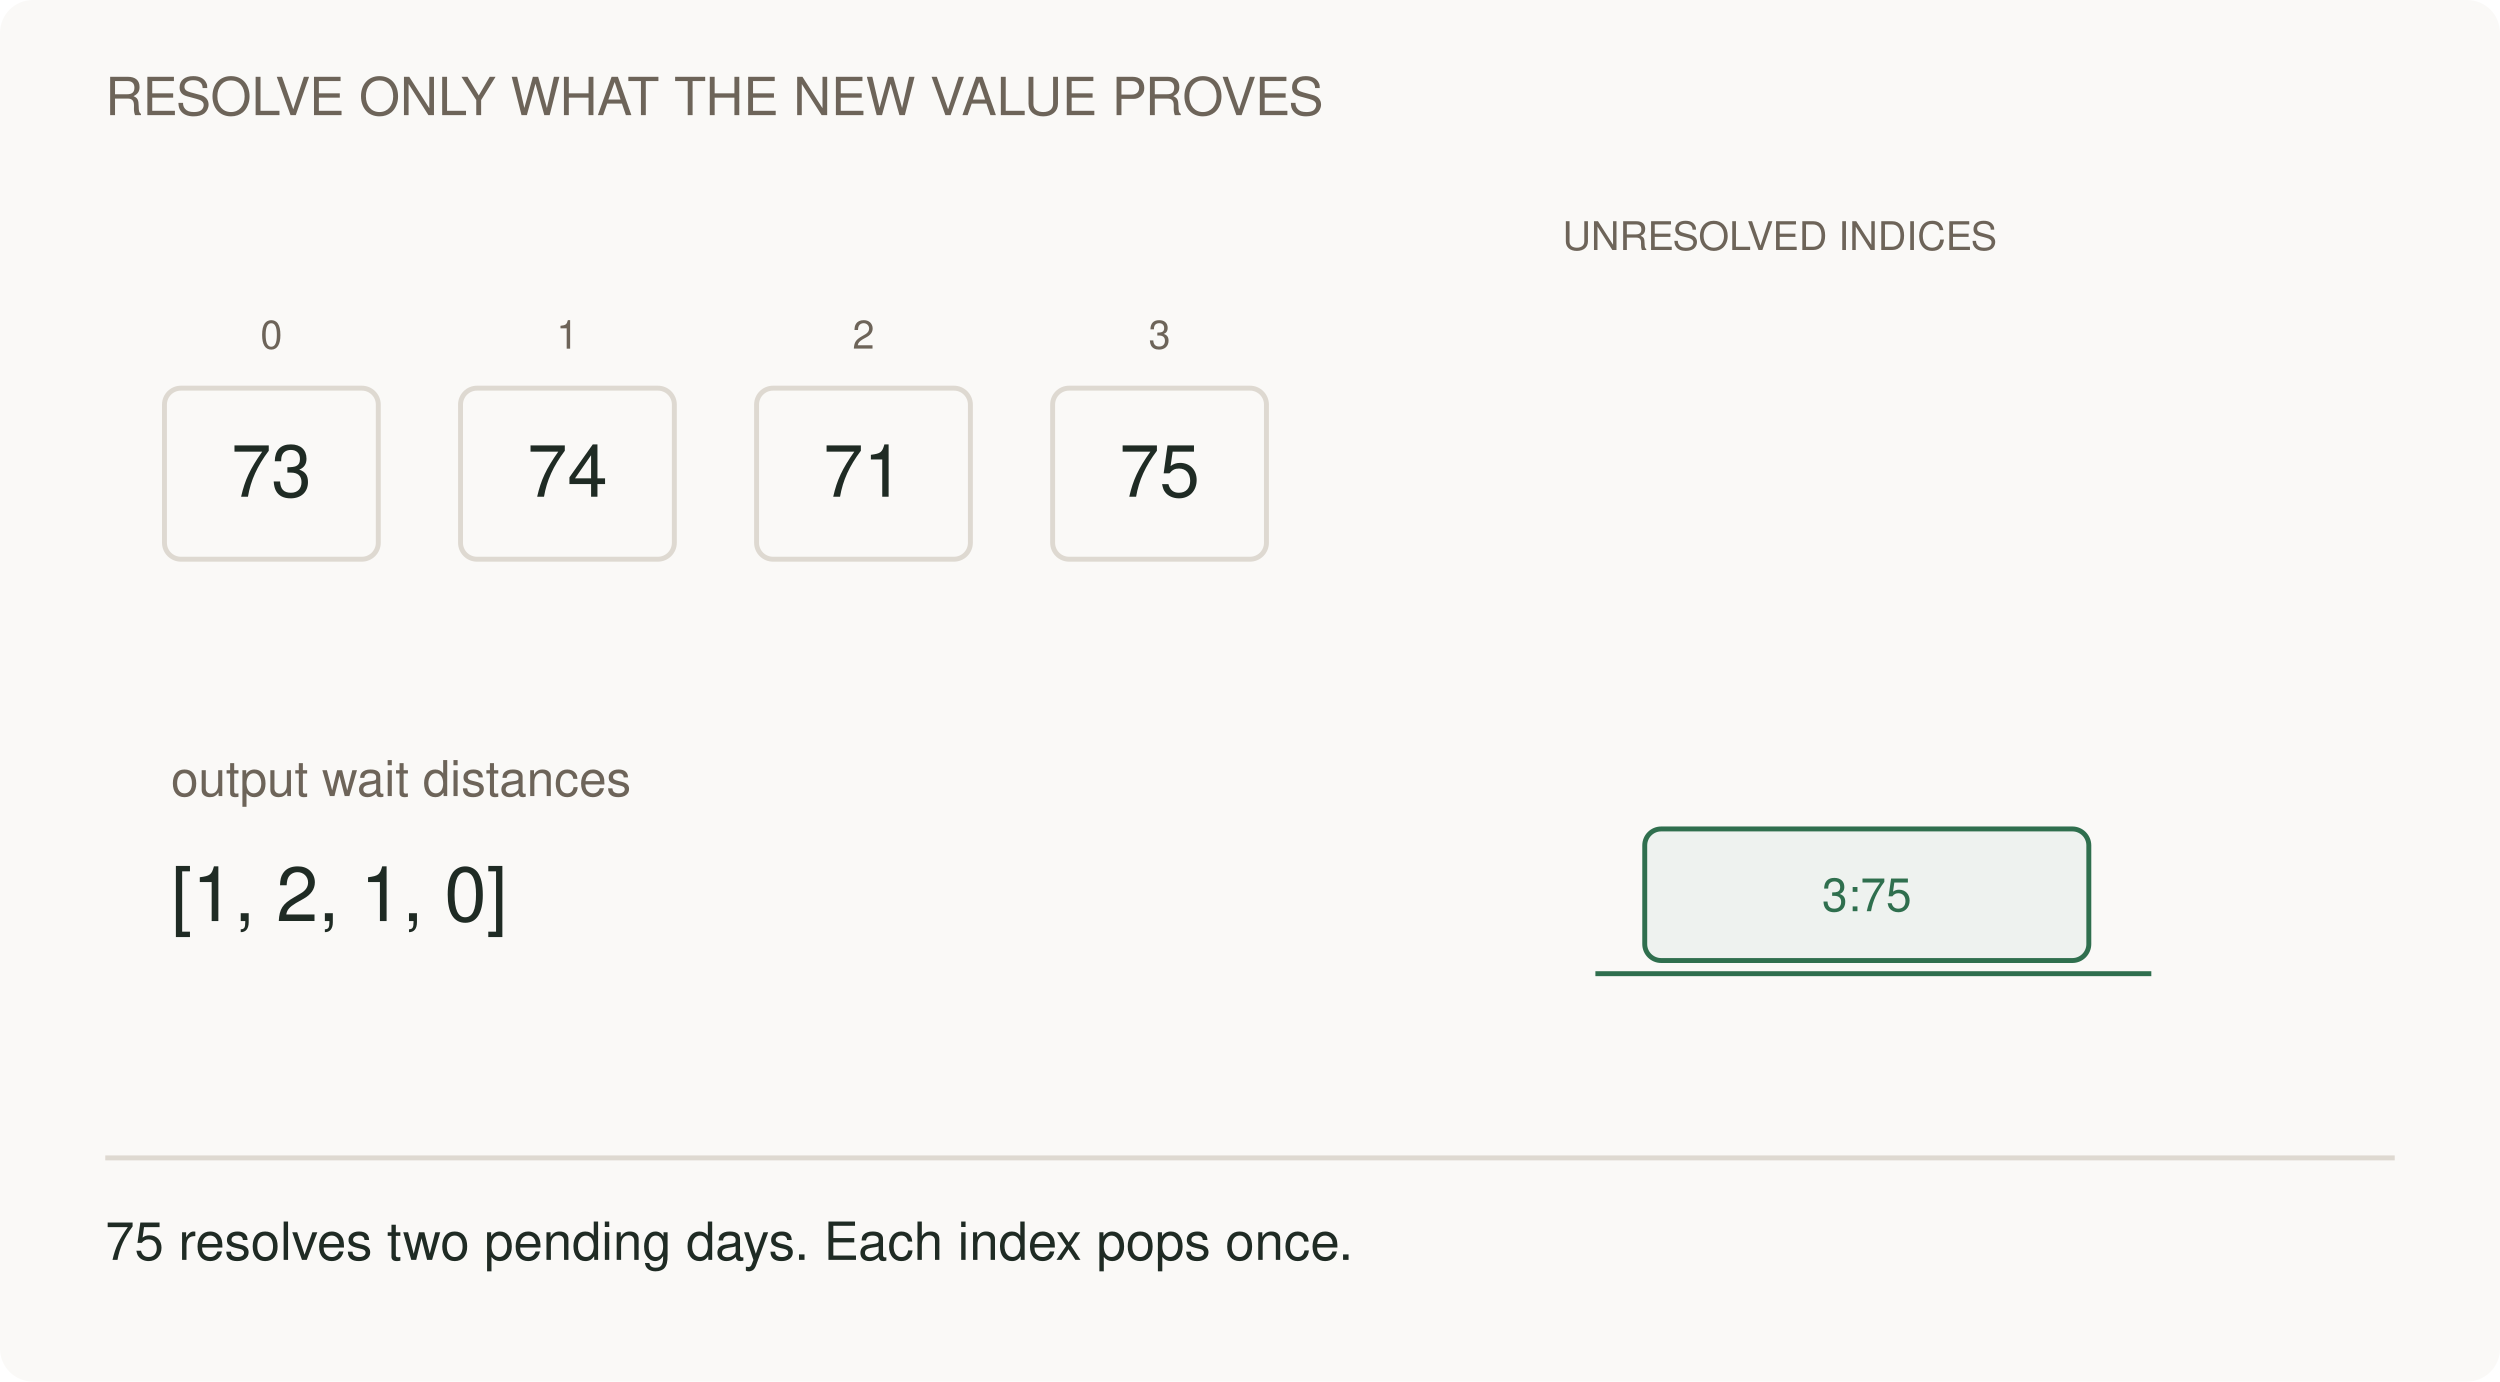
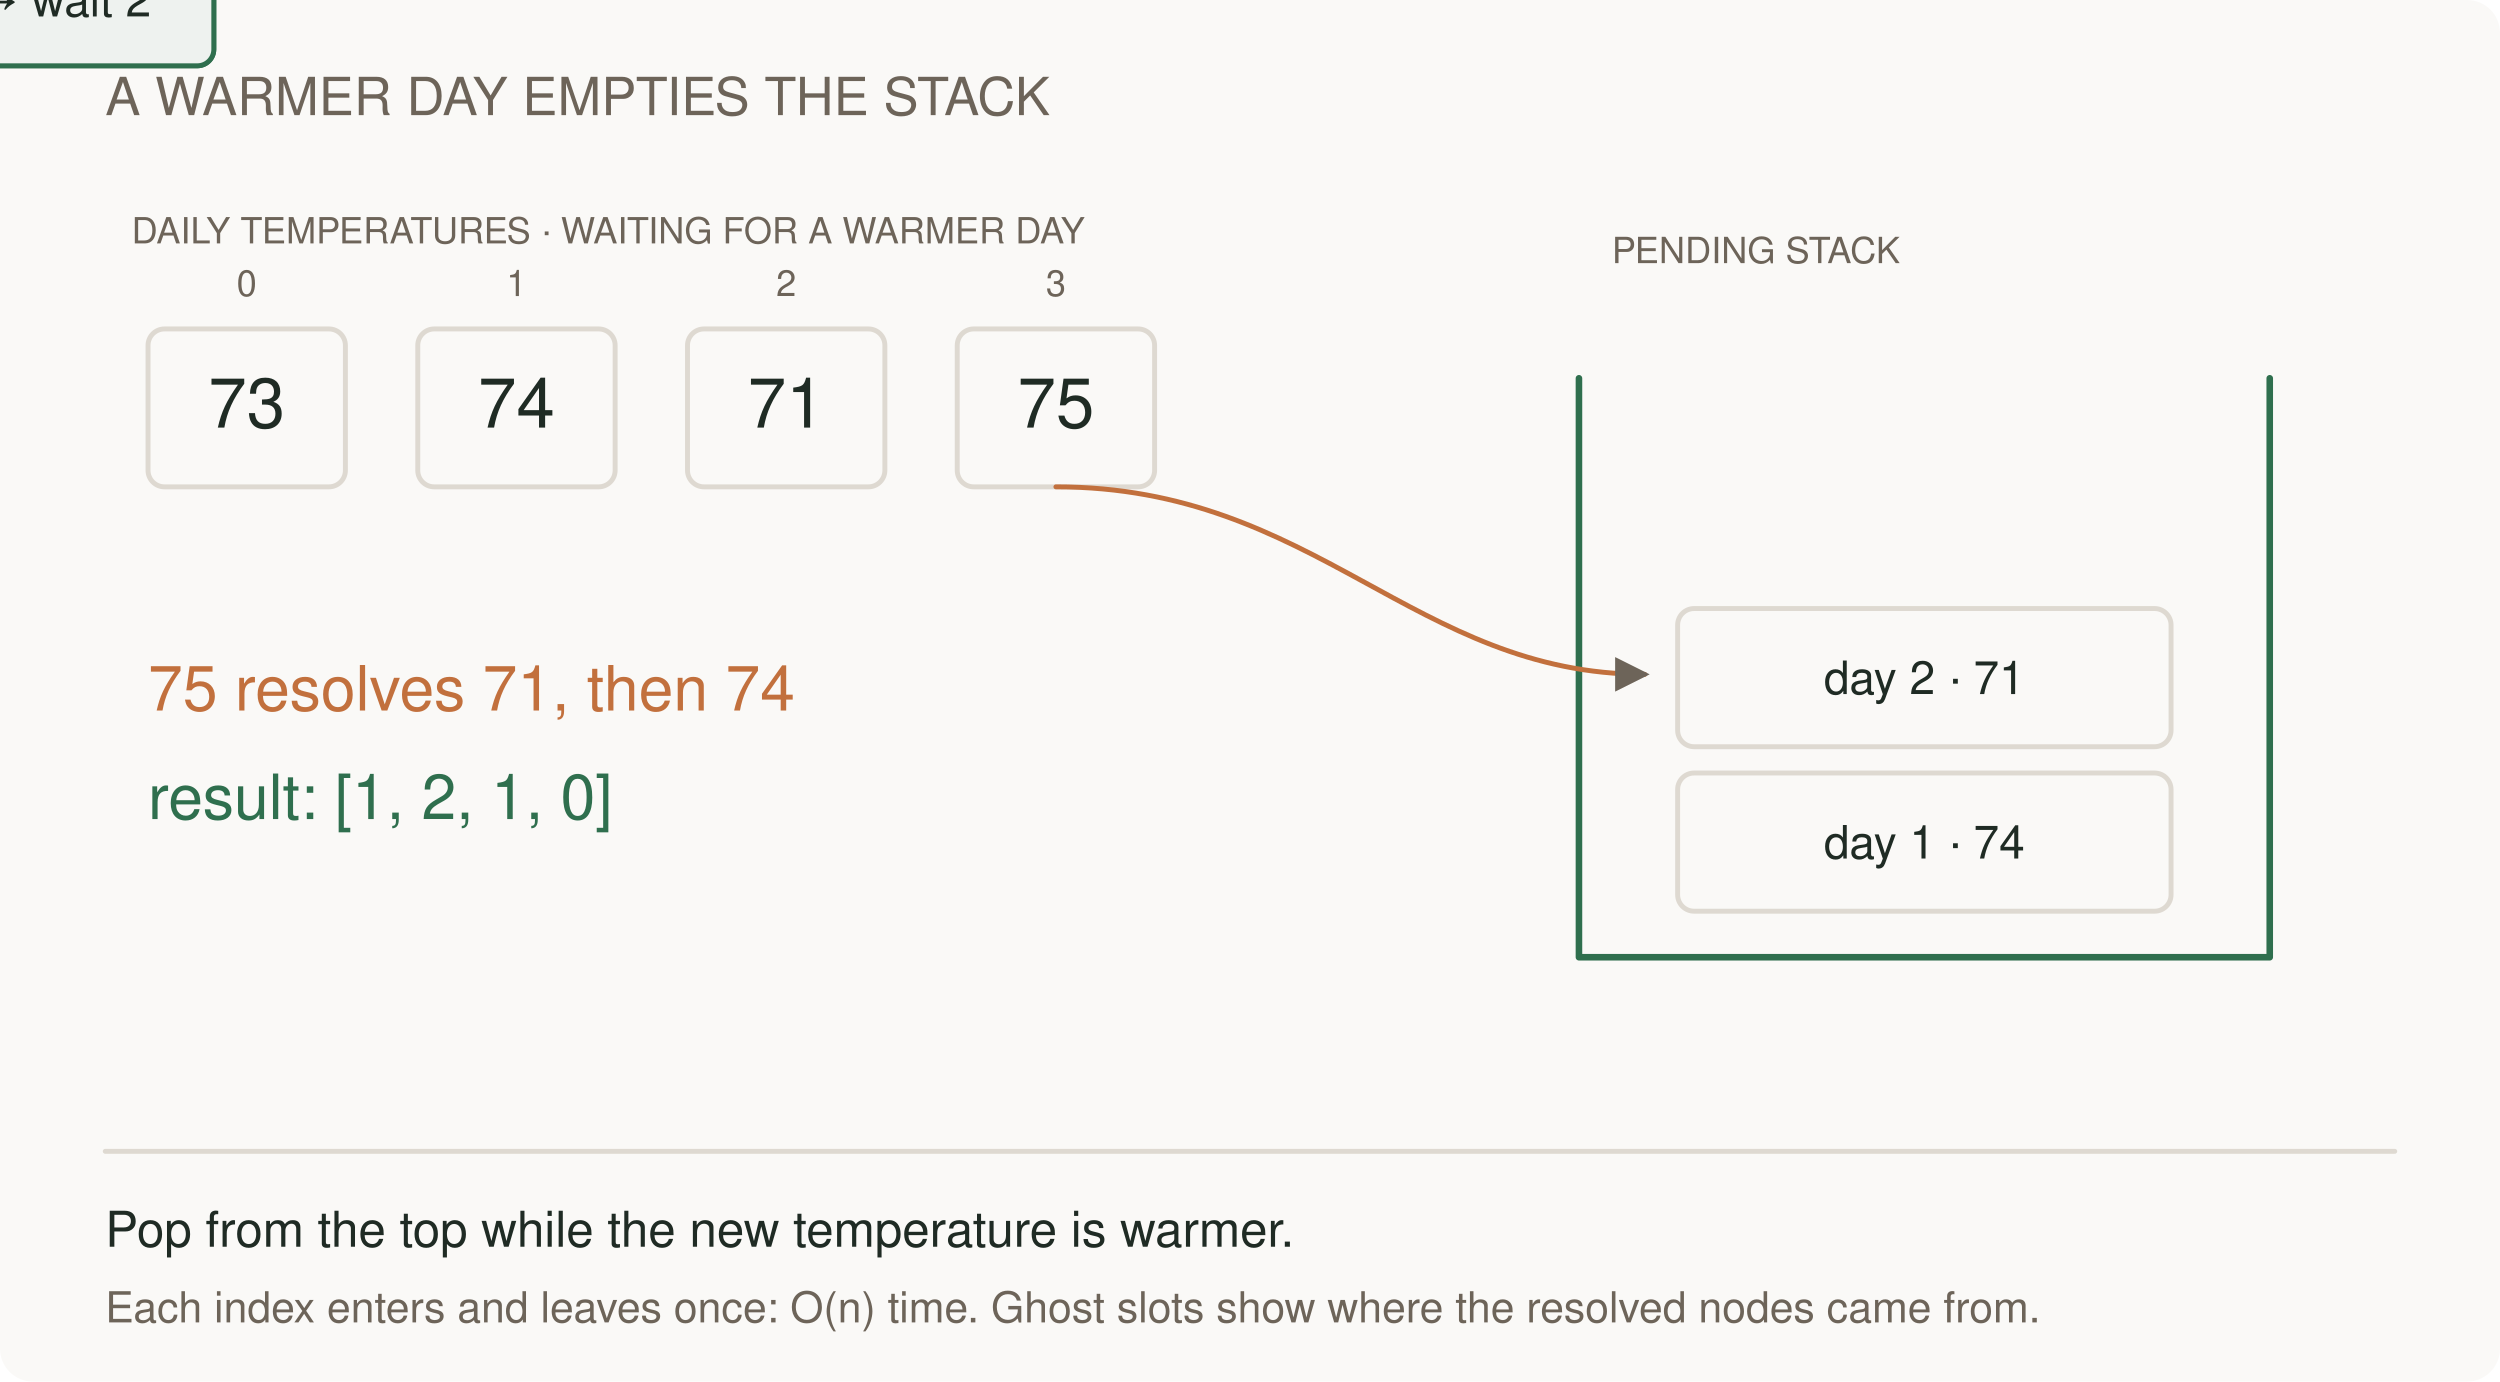
<svg xmlns="http://www.w3.org/2000/svg" viewBox="0 0 760 420" width="760" height="420" role="img" aria-labelledby="title desc">
  <defs>
-     <marker id="arrow" markerWidth="7" markerHeight="7" refX="6" refY="3.5" orient="auto">
+     <marker id="arrow" markerWidth="7" markerHeight="7" refX="6" refY="3.5" orient="auto-start-reverse">
      <path d="M0 0 L7 3.5 L0 7" fill="#6d6459" />
    </marker>
  </defs>
  <style>text{font-family:ui-sans-serif,-apple-system,Segoe UI,Helvetica,Arial,sans-serif}.still{display:none}@media(prefers-reduced-motion:reduce){.moving{display:none}.still{display:inline}}@media print{.moving{display:none}.still{display:inline}}</style>
  <rect width="760" height="420" rx="10" fill="#faf9f7" />
-   <text x="32" y="35" font-size="16" fill="#6d6459" text-anchor="start">RESOLVE ONLY WHAT THE NEW VALUE PROVES</text>
+   <text x="32" y="35" font-size="16" fill="#6d6459" text-anchor="start">A WARMER DAY EMPTIES THE STACK</text>
  <g class="moving">
-     <text x="82.5" y="106" font-size="12" fill="#6d6459" text-anchor="middle">0</text>
-     <rect x="50" y="118" width="65" height="52" rx="5" fill="#faf9f7" stroke="#ded9d1" stroke-width="1.5" />
-     <text x="82.5" y="151" font-size="22" fill="#1f2b24" text-anchor="middle">73</text>
-     <text x="172.5" y="106" font-size="12" fill="#6d6459" text-anchor="middle">1</text>
-     <rect x="140" y="118" width="65" height="52" rx="5" fill="#faf9f7" stroke="#ded9d1" stroke-width="1.5" />
-     <text x="172.5" y="151" font-size="22" fill="#1f2b24" text-anchor="middle">74</text>
-     <text x="262.5" y="106" font-size="12" fill="#6d6459" text-anchor="middle">2</text>
-     <rect x="230" y="118" width="65" height="52" rx="5" fill="#faf9f7" stroke="#ded9d1" stroke-width="1.5" />
-     <text x="262.5" y="151" font-size="22" fill="#1f2b24" text-anchor="middle">71</text>
-     <text x="352.5" y="106" font-size="12" fill="#6d6459" text-anchor="middle">3</text>
-     <rect x="320" y="118" width="65" height="52" rx="5" fill="#faf9f7" stroke="#ded9d1" stroke-width="1.5" />
-     <text x="352.5" y="151" font-size="22" fill="#1f2b24" text-anchor="middle">75</text>
-     <text x="475" y="76" font-size="12" fill="#6d6459" text-anchor="start">UNRESOLVED INDICES</text>
-     <g opacity="0" transform="translate(0 0)">
-       <animate attributeName="opacity" values="1;0;0;0;1" keyTimes="0.0;0.25;0.5;0.75;1.0" calcMode="discrete" dur="12s" repeatCount="indefinite" />
-       <animate attributeName="transform" values="translate(0 0);translate(0 0);translate(0 0);translate(0 0);translate(0 0)" keyTimes="0.0;0.25;0.5;0.75;1.0" calcMode="discrete" dur="12s" repeatCount="indefinite" />
-       <rect x="500" y="252" width="135" height="40" rx="5" fill="#eef2ef" stroke="#2f6f4e" stroke-width="1.5" />
-       <text x="567.5" y="277.0" font-size="14" fill="#2f6f4e" text-anchor="middle">0:73</text>
+     <text x="40" y="74" font-size="11" fill="#6d6459" text-anchor="start">DAILY TEMPERATURES · WAITING FOR A WARMER DAY</text>
+     <rect x="45" y="100" width="60" height="48" rx="5" stroke="#ded9d1" stroke-width="1.5" fill="#faf9f7" />
+     <text x="75.0" y="130" font-size="21" fill="#1f2b24" text-anchor="middle">73</text>
+     <text x="75.0" y="90" font-size="11" fill="#6d6459" text-anchor="middle">0</text>
+     <rect x="127" y="100" width="60" height="48" rx="5" stroke="#ded9d1" stroke-width="1.5" fill="#faf9f7" />
+     <text x="157.0" y="130" font-size="21" fill="#1f2b24" text-anchor="middle">74</text>
+     <text x="157.0" y="90" font-size="11" fill="#6d6459" text-anchor="middle">1</text>
+     <rect x="209" y="100" width="60" height="48" rx="5" stroke="#ded9d1" stroke-width="1.5" fill="#faf9f7" />
+     <text x="239.0" y="130" font-size="21" fill="#1f2b24" text-anchor="middle">71</text>
+     <text x="239.0" y="90" font-size="11" fill="#6d6459" text-anchor="middle">2</text>
+     <rect x="291" y="100" width="60" height="48" rx="5" stroke="#ded9d1" stroke-width="1.5" fill="#faf9f7" />
+     <text x="321.0" y="130" font-size="21" fill="#1f2b24" text-anchor="middle">75</text>
+     <text x="321.0" y="90" font-size="11" fill="#6d6459" text-anchor="middle">3</text>
+     <text x="490" y="80" font-size="11" fill="#6d6459" text-anchor="start">PENDING STACK</text>
+     <path d="M480 115 V291 H690 V115" stroke="#2f6f4e" stroke-width="2" fill="none" stroke-linecap="round" stroke-linejoin="round" />
+     <rect x="510" y="235" width="150" height="42" rx="5" stroke="#ded9d1" stroke-width="1.5" fill="#faf9f7" />
+     <text x="585.0" y="261.0" font-size="14" fill="#1f2b24" text-anchor="middle">day 1 · 74</text>
+     <rect x="510" y="185" width="150" height="42" rx="5" stroke="#ded9d1" stroke-width="1.5" fill="#faf9f7" />
+     <text x="585.0" y="211.0" font-size="14" fill="#1f2b24" text-anchor="middle">day 2 · 71</text>
+     <path d="M321 148 C400 148 430 205 500 205" stroke="#c2703d" stroke-width="1.5" fill="none" stroke-linecap="round" stroke-linejoin="round" marker-end="url(#arrow)" />
+     <g>
+       <circle cx="0" cy="0" r="4" fill="#c2703d" />
+       <animateMotion path="M321 148 C400 148 430 205 500 205" dur="7s" repeatCount="indefinite" calcMode="linear" keyTimes="0;0.02;0.22;1" keyPoints="0;0;1;1" />
+       <animate attributeName="opacity" values="0;0;1;1;0;0" keyTimes="0;0.019;0.02;0.219;0.22;1" dur="7s" repeatCount="indefinite" calcMode="linear" />
    </g>
-     <g opacity="0" transform="translate(0 0)">
-       <animate attributeName="opacity" values="0;1;1;0;0" keyTimes="0.0;0.25;0.5;0.75;1.0" calcMode="discrete" dur="12s" repeatCount="indefinite" />
-       <animate attributeName="transform" values="translate(0 0);translate(0 0);translate(0 0);translate(0 0);translate(0 0)" keyTimes="0.0;0.25;0.5;0.75;1.0" calcMode="discrete" dur="12s" repeatCount="indefinite" />
-       <rect x="500" y="252" width="135" height="40" rx="5" fill="#eef2ef" stroke="#2f6f4e" stroke-width="1.5" />
-       <text x="567.5" y="277.0" font-size="14" fill="#2f6f4e" text-anchor="middle">1:74</text>
+     <g>
+       <rect x="-65" y="-20" width="130" height="40" rx="5" stroke="#2f6f4e" stroke-width="1.5" fill="#eef2ef" />
+       <text x="0.0" y="5.0" font-size="14" fill="#1f2b24" text-anchor="middle">day 2 → wait 1</text>
+       <animateMotion path="M585 205 C690 190 675 313 555 313 H230" dur="7s" repeatCount="indefinite" calcMode="linear" keyTimes="0;0.24;0.52;1" keyPoints="0;0;1;1" />
+       <animate attributeName="opacity" values="0;0;1;1;0;0" keyTimes="0;0.24;0.25;0.76;0.79;1" dur="7s" repeatCount="indefinite" calcMode="linear" />
    </g>
-     <g opacity="0" transform="translate(0 0)">
-       <animate attributeName="opacity" values="0;0;1;0;0" keyTimes="0.0;0.25;0.5;0.75;1.0" calcMode="discrete" dur="12s" repeatCount="indefinite" />
-       <animate attributeName="transform" values="translate(0 0);translate(0 0);translate(0 -47);translate(0 0);translate(0 0)" keyTimes="0.0;0.25;0.5;0.75;1.0" calcMode="discrete" dur="12s" repeatCount="indefinite" />
-       <rect x="500" y="252" width="135" height="40" rx="5" fill="#eef2ef" stroke="#2f6f4e" stroke-width="1.5" />
-       <text x="567.5" y="277.0" font-size="14" fill="#2f6f4e" text-anchor="middle">2:71</text>
+     <g>
+       <rect x="-65" y="-20" width="130" height="40" rx="5" stroke="#2f6f4e" stroke-width="1.5" fill="#eef2ef" />
+       <text x="0.0" y="5.0" font-size="14" fill="#1f2b24" text-anchor="middle">day 1 → wait 2</text>
+       <animateMotion path="M585 255 C670 300 430 313 230 313" dur="7s" repeatCount="indefinite" calcMode="linear" keyTimes="0;0.54;0.86;1" keyPoints="0;0;1;1" />
+       <animate attributeName="opacity" values="0;0;1;1;0" keyTimes="0;0.54;0.55;0.95;1" dur="7s" repeatCount="indefinite" calcMode="linear" />
    </g>
-     <g opacity="1" transform="translate(0 0)">
-       <animate attributeName="opacity" values="0;0;0;1;0" keyTimes="0.0;0.25;0.5;0.75;1.0" calcMode="discrete" dur="12s" repeatCount="indefinite" />
-       <animate attributeName="transform" values="translate(0 0);translate(0 0);translate(0 0);translate(0 0);translate(0 0)" keyTimes="0.0;0.25;0.5;0.75;1.0" calcMode="discrete" dur="12s" repeatCount="indefinite" />
-       <rect x="500" y="252" width="135" height="40" rx="5" fill="#eef2ef" stroke="#2f6f4e" stroke-width="1.5" />
-       <text x="567.5" y="277.0" font-size="14" fill="#2f6f4e" text-anchor="middle">3:75</text>
-     </g>
-     <line x1="485" y1="296" x2="654" y2="296" stroke="#2f6f4e" stroke-width="1.5" />
-     <text x="52" y="242" font-size="15" fill="#6d6459" text-anchor="start">output wait distances</text>
-     <text x="52" y="280" font-size="23" fill="#1f2b24" text-anchor="start" opacity="0">
-       <animate attributeName="opacity" values="1;0;0;0;1" keyTimes="0.0;0.25;0.5;0.75;1.0" calcMode="discrete" dur="12s" repeatCount="indefinite" />[0, 0, 0, 0]</text>
-     <text x="52" y="280" font-size="23" fill="#1f2b24" text-anchor="start" opacity="0">
-       <animate attributeName="opacity" values="0;1;0;0;0" keyTimes="0.0;0.25;0.5;0.75;1.0" calcMode="discrete" dur="12s" repeatCount="indefinite" />[1, 0, 0, 0]</text>
-     <text x="52" y="280" font-size="23" fill="#1f2b24" text-anchor="start" opacity="0">
-       <animate attributeName="opacity" values="0;0;1;0;0" keyTimes="0.0;0.25;0.5;0.75;1.0" calcMode="discrete" dur="12s" repeatCount="indefinite" />[1, 0, 0, 0]</text>
-     <text x="52" y="280" font-size="23" fill="#1f2b24" text-anchor="start" opacity="1">
-       <animate attributeName="opacity" values="0;0;0;1;0" keyTimes="0.0;0.25;0.5;0.75;1.0" calcMode="discrete" dur="12s" repeatCount="indefinite" />[1, 2, 1, 0]</text>
-     <line x1="32" y1="352" x2="728" y2="352" stroke="#ded9d1" stroke-width="1.5" />
-     <text x="32" y="383" font-size="16" fill="#1f2b24" text-anchor="start" opacity="0">
-       <animate attributeName="opacity" values="1;0;0;0;1" keyTimes="0.0;0.25;0.5;0.75;1.0" calcMode="discrete" dur="12s" repeatCount="indefinite" />73 waits for something warmer.</text>
-     <text x="32" y="383" font-size="16" fill="#1f2b24" text-anchor="start" opacity="0">
-       <animate attributeName="opacity" values="0;1;0;0;0" keyTimes="0.0;0.25;0.5;0.75;1.0" calcMode="discrete" dur="12s" repeatCount="indefinite" />74 resolves 73. Pop once, then push index 1.</text>
-     <text x="32" y="383" font-size="16" fill="#1f2b24" text-anchor="start" opacity="0">
-       <animate attributeName="opacity" values="0;0;1;0;0" keyTimes="0.0;0.25;0.5;0.75;1.0" calcMode="discrete" dur="12s" repeatCount="indefinite" />71 is colder, so both pending days remain.</text>
-     <text x="32" y="383" font-size="16" fill="#1f2b24" text-anchor="start" opacity="1">
-       <animate attributeName="opacity" values="0;0;0;1;0" keyTimes="0.0;0.25;0.5;0.75;1.0" calcMode="discrete" dur="12s" repeatCount="indefinite" />75 resolves two pending days. Each index pops once.</text>
+     <text x="45" y="216" font-size="19" fill="#c2703d" text-anchor="start">75 resolves 71, then 74</text>
+     <text x="45" y="249" font-size="19" fill="#2f6f4e" text-anchor="start">result: [1, 2, 1, 0]</text>
+     <path d="M32 350 H728" stroke="#ded9d1" stroke-width="1.5" fill="none" stroke-linecap="round" stroke-linejoin="round" />
+     <text x="32" y="379" font-size="15" fill="#1f2b24" text-anchor="start">Pop from the top while the new temperature is warmer.</text>
+     <text x="32" y="402" font-size="13" fill="#6d6459" text-anchor="start">Each index enters and leaves once: O(n) time. Ghost slots show where the resolved nodes came from.</text>
  </g>
  <g class="still">
-     <text x="82.5" y="106" font-size="12" fill="#6d6459" text-anchor="middle">0</text>
-     <rect x="50" y="118" width="65" height="52" rx="5" fill="#faf9f7" stroke="#ded9d1" stroke-width="1.5" />
-     <text x="82.5" y="151" font-size="22" fill="#1f2b24" text-anchor="middle">73</text>
-     <text x="172.5" y="106" font-size="12" fill="#6d6459" text-anchor="middle">1</text>
-     <rect x="140" y="118" width="65" height="52" rx="5" fill="#faf9f7" stroke="#ded9d1" stroke-width="1.5" />
-     <text x="172.5" y="151" font-size="22" fill="#1f2b24" text-anchor="middle">74</text>
-     <text x="262.5" y="106" font-size="12" fill="#6d6459" text-anchor="middle">2</text>
-     <rect x="230" y="118" width="65" height="52" rx="5" fill="#faf9f7" stroke="#ded9d1" stroke-width="1.5" />
-     <text x="262.5" y="151" font-size="22" fill="#1f2b24" text-anchor="middle">71</text>
-     <text x="352.5" y="106" font-size="12" fill="#6d6459" text-anchor="middle">3</text>
-     <rect x="320" y="118" width="65" height="52" rx="5" fill="#faf9f7" stroke="#ded9d1" stroke-width="1.5" />
-     <text x="352.5" y="151" font-size="22" fill="#1f2b24" text-anchor="middle">75</text>
-     <text x="475" y="76" font-size="12" fill="#6d6459" text-anchor="start">UNRESOLVED INDICES</text>
-     <g opacity="0" transform="translate(0 0)">
-       <rect x="500" y="252" width="135" height="40" rx="5" fill="#eef2ef" stroke="#2f6f4e" stroke-width="1.5" />
-       <text x="567.5" y="277.0" font-size="14" fill="#2f6f4e" text-anchor="middle">0:73</text>
-     </g>
-     <g opacity="0" transform="translate(0 0)">
-       <rect x="500" y="252" width="135" height="40" rx="5" fill="#eef2ef" stroke="#2f6f4e" stroke-width="1.5" />
-       <text x="567.5" y="277.0" font-size="14" fill="#2f6f4e" text-anchor="middle">1:74</text>
-     </g>
-     <g opacity="0" transform="translate(0 0)">
-       <rect x="500" y="252" width="135" height="40" rx="5" fill="#eef2ef" stroke="#2f6f4e" stroke-width="1.5" />
-       <text x="567.5" y="277.0" font-size="14" fill="#2f6f4e" text-anchor="middle">2:71</text>
-     </g>
-     <g opacity="1" transform="translate(0 0)">
-       <rect x="500" y="252" width="135" height="40" rx="5" fill="#eef2ef" stroke="#2f6f4e" stroke-width="1.5" />
-       <text x="567.5" y="277.0" font-size="14" fill="#2f6f4e" text-anchor="middle">3:75</text>
-     </g>
-     <line x1="485" y1="296" x2="654" y2="296" stroke="#2f6f4e" stroke-width="1.5" />
-     <text x="52" y="242" font-size="15" fill="#6d6459" text-anchor="start">output wait distances</text>
-     <text x="52" y="280" font-size="23" fill="#1f2b24" text-anchor="start" opacity="0">[0, 0, 0, 0]</text>
-     <text x="52" y="280" font-size="23" fill="#1f2b24" text-anchor="start" opacity="0">[1, 0, 0, 0]</text>
-     <text x="52" y="280" font-size="23" fill="#1f2b24" text-anchor="start" opacity="0">[1, 0, 0, 0]</text>
-     <text x="52" y="280" font-size="23" fill="#1f2b24" text-anchor="start" opacity="1">[1, 2, 1, 0]</text>
-     <line x1="32" y1="352" x2="728" y2="352" stroke="#ded9d1" stroke-width="1.5" />
-     <text x="32" y="383" font-size="16" fill="#1f2b24" text-anchor="start" opacity="0">73 waits for something warmer.</text>
-     <text x="32" y="383" font-size="16" fill="#1f2b24" text-anchor="start" opacity="0">74 resolves 73. Pop once, then push index 1.</text>
-     <text x="32" y="383" font-size="16" fill="#1f2b24" text-anchor="start" opacity="0">71 is colder, so both pending days remain.</text>
-     <text x="32" y="383" font-size="16" fill="#1f2b24" text-anchor="start" opacity="1">75 resolves two pending days. Each index pops once.</text>
+     <text x="40" y="74" font-size="11" fill="#6d6459" text-anchor="start">DAILY TEMPERATURES · WAITING FOR A WARMER DAY</text>
+     <rect x="45" y="100" width="60" height="48" rx="5" stroke="#ded9d1" stroke-width="1.5" fill="#faf9f7" />
+     <text x="75.0" y="130" font-size="21" fill="#1f2b24" text-anchor="middle">73</text>
+     <text x="75.0" y="90" font-size="11" fill="#6d6459" text-anchor="middle">0</text>
+     <rect x="127" y="100" width="60" height="48" rx="5" stroke="#ded9d1" stroke-width="1.5" fill="#faf9f7" />
+     <text x="157.0" y="130" font-size="21" fill="#1f2b24" text-anchor="middle">74</text>
+     <text x="157.0" y="90" font-size="11" fill="#6d6459" text-anchor="middle">1</text>
+     <rect x="209" y="100" width="60" height="48" rx="5" stroke="#ded9d1" stroke-width="1.5" fill="#faf9f7" />
+     <text x="239.0" y="130" font-size="21" fill="#1f2b24" text-anchor="middle">71</text>
+     <text x="239.0" y="90" font-size="11" fill="#6d6459" text-anchor="middle">2</text>
+     <rect x="291" y="100" width="60" height="48" rx="5" stroke="#ded9d1" stroke-width="1.5" fill="#faf9f7" />
+     <text x="321.0" y="130" font-size="21" fill="#1f2b24" text-anchor="middle">75</text>
+     <text x="321.0" y="90" font-size="11" fill="#6d6459" text-anchor="middle">3</text>
+     <text x="490" y="80" font-size="11" fill="#6d6459" text-anchor="start">PENDING STACK</text>
+     <path d="M480 115 V291 H690 V115" stroke="#2f6f4e" stroke-width="2" fill="none" stroke-linecap="round" stroke-linejoin="round" />
+     <rect x="510" y="235" width="150" height="42" rx="5" stroke="#ded9d1" stroke-width="1.5" fill="#faf9f7" />
+     <text x="585.0" y="261.0" font-size="14" fill="#1f2b24" text-anchor="middle">day 1 · 74</text>
+     <rect x="510" y="185" width="150" height="42" rx="5" stroke="#ded9d1" stroke-width="1.5" fill="#faf9f7" />
+     <text x="585.0" y="211.0" font-size="14" fill="#1f2b24" text-anchor="middle">day 2 · 71</text>
+     <path d="M321 148 C400 148 430 205 500 205" stroke="#c2703d" stroke-width="1.5" fill="none" stroke-linecap="round" stroke-linejoin="round" marker-end="url(#arrow)" />
+     <text x="45" y="216" font-size="19" fill="#c2703d" text-anchor="start">75 resolves 71, then 74</text>
+     <text x="45" y="249" font-size="19" fill="#2f6f4e" text-anchor="start">result: [1, 2, 1, 0]</text>
+     <path d="M32 350 H728" stroke="#ded9d1" stroke-width="1.5" fill="none" stroke-linecap="round" stroke-linejoin="round" />
+     <text x="32" y="379" font-size="15" fill="#1f2b24" text-anchor="start">Pop from the top while the new temperature is warmer.</text>
+     <text x="32" y="402" font-size="13" fill="#6d6459" text-anchor="start">Each index enters and leaves once: O(n) time. Ghost slots show where the resolved nodes came from.</text>
  </g>
</svg>
